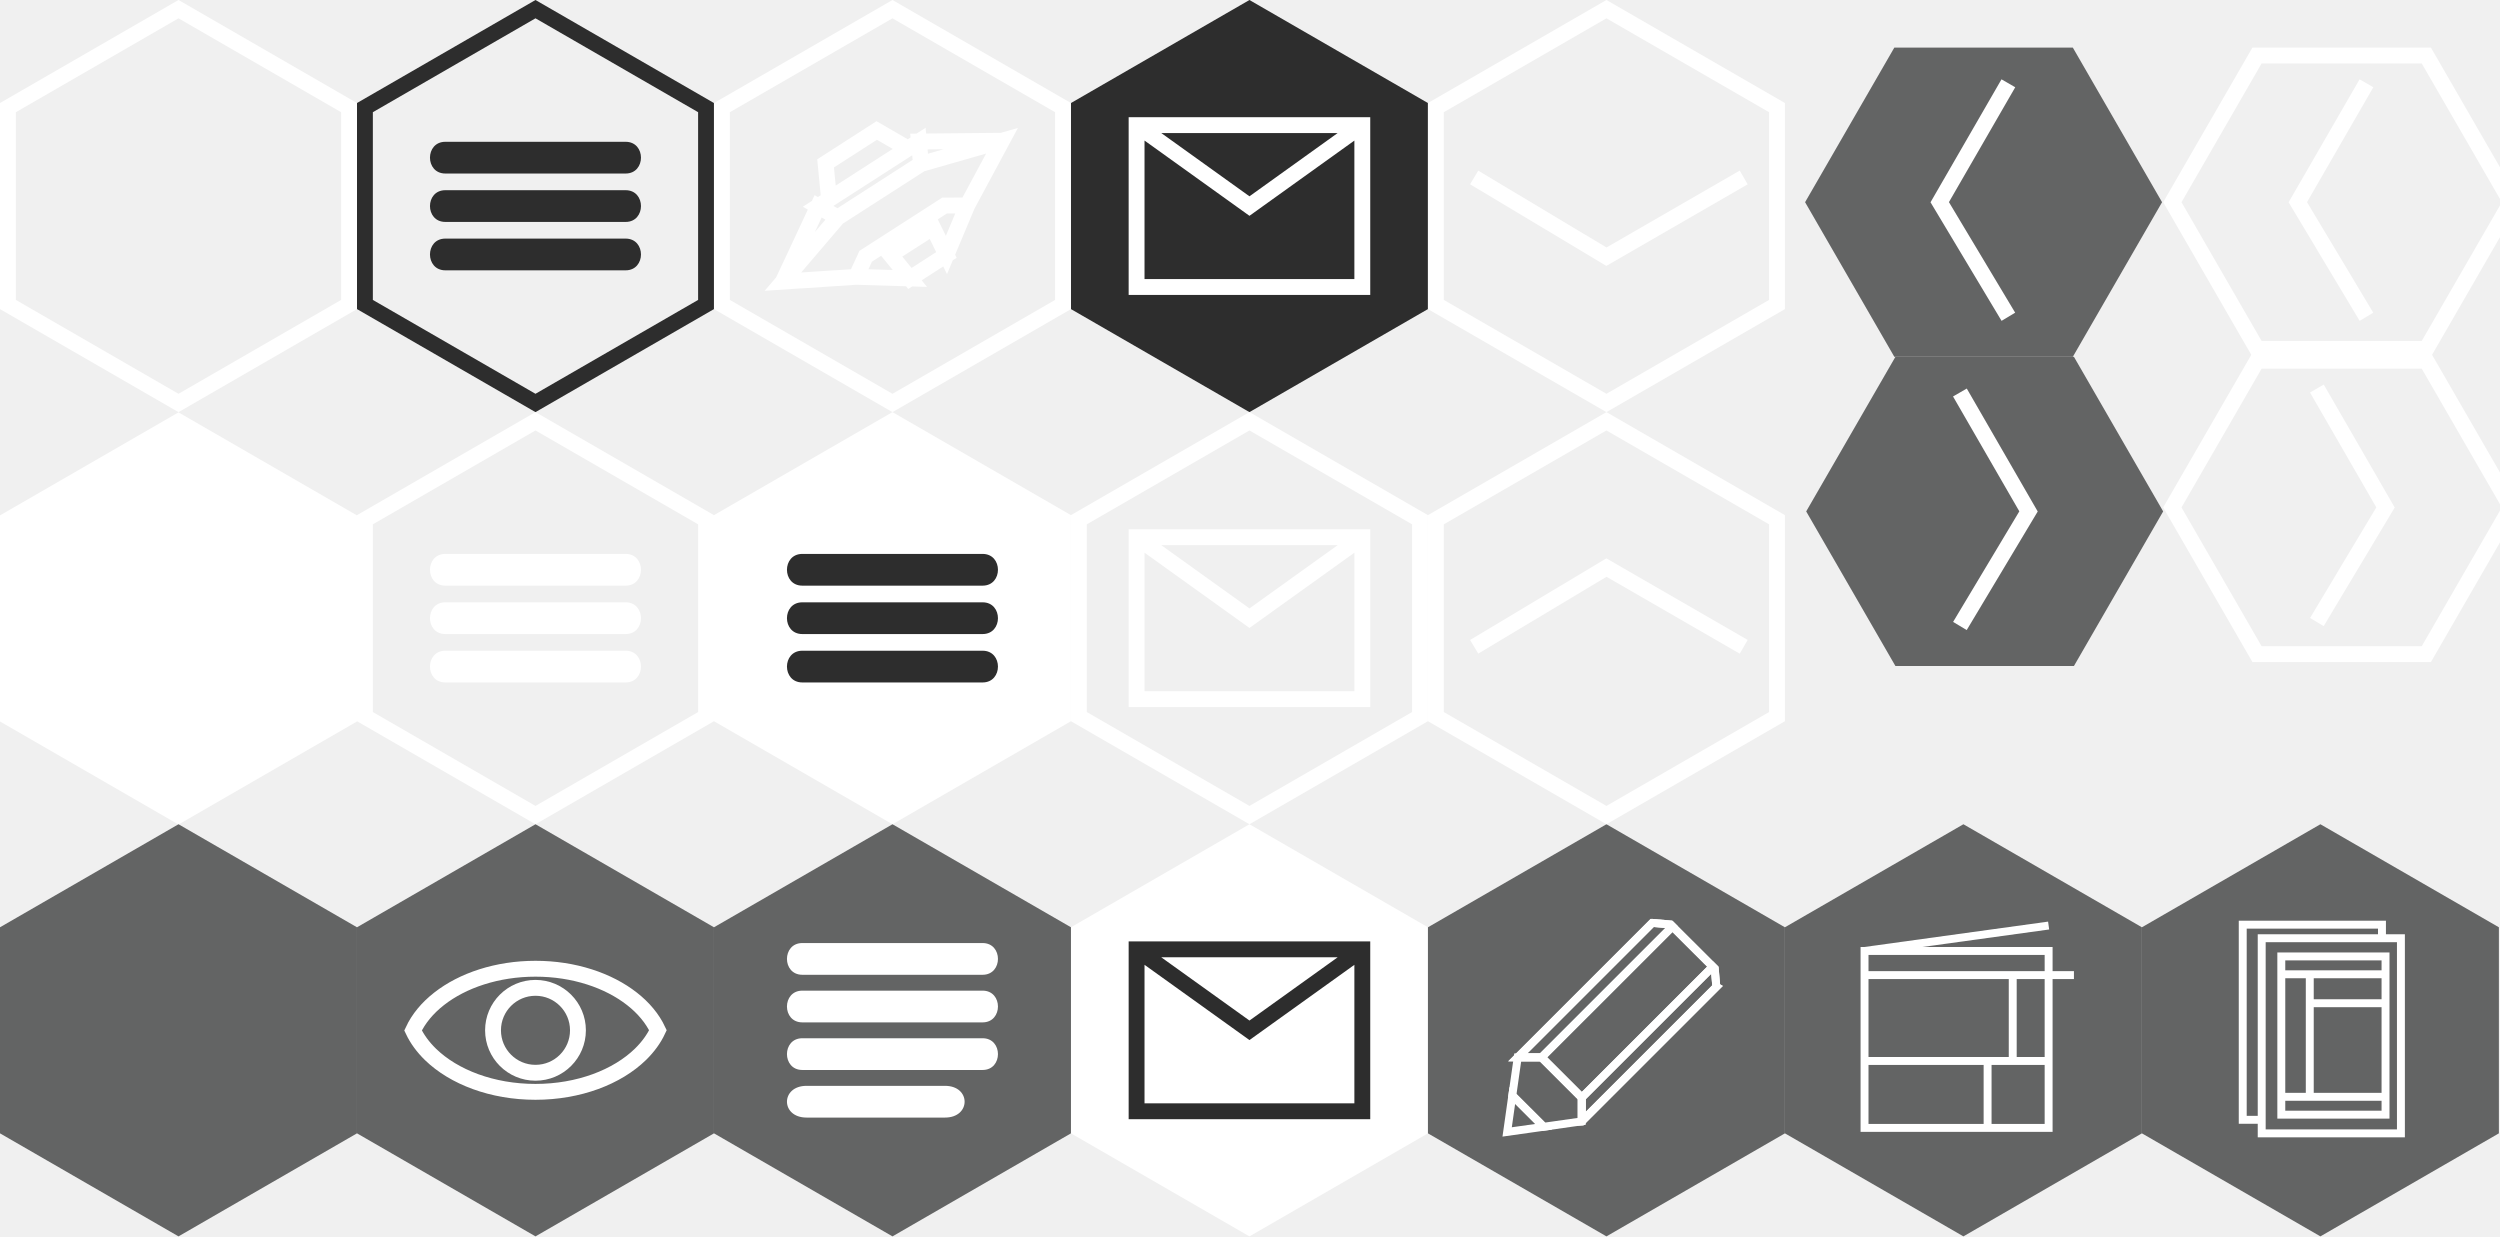
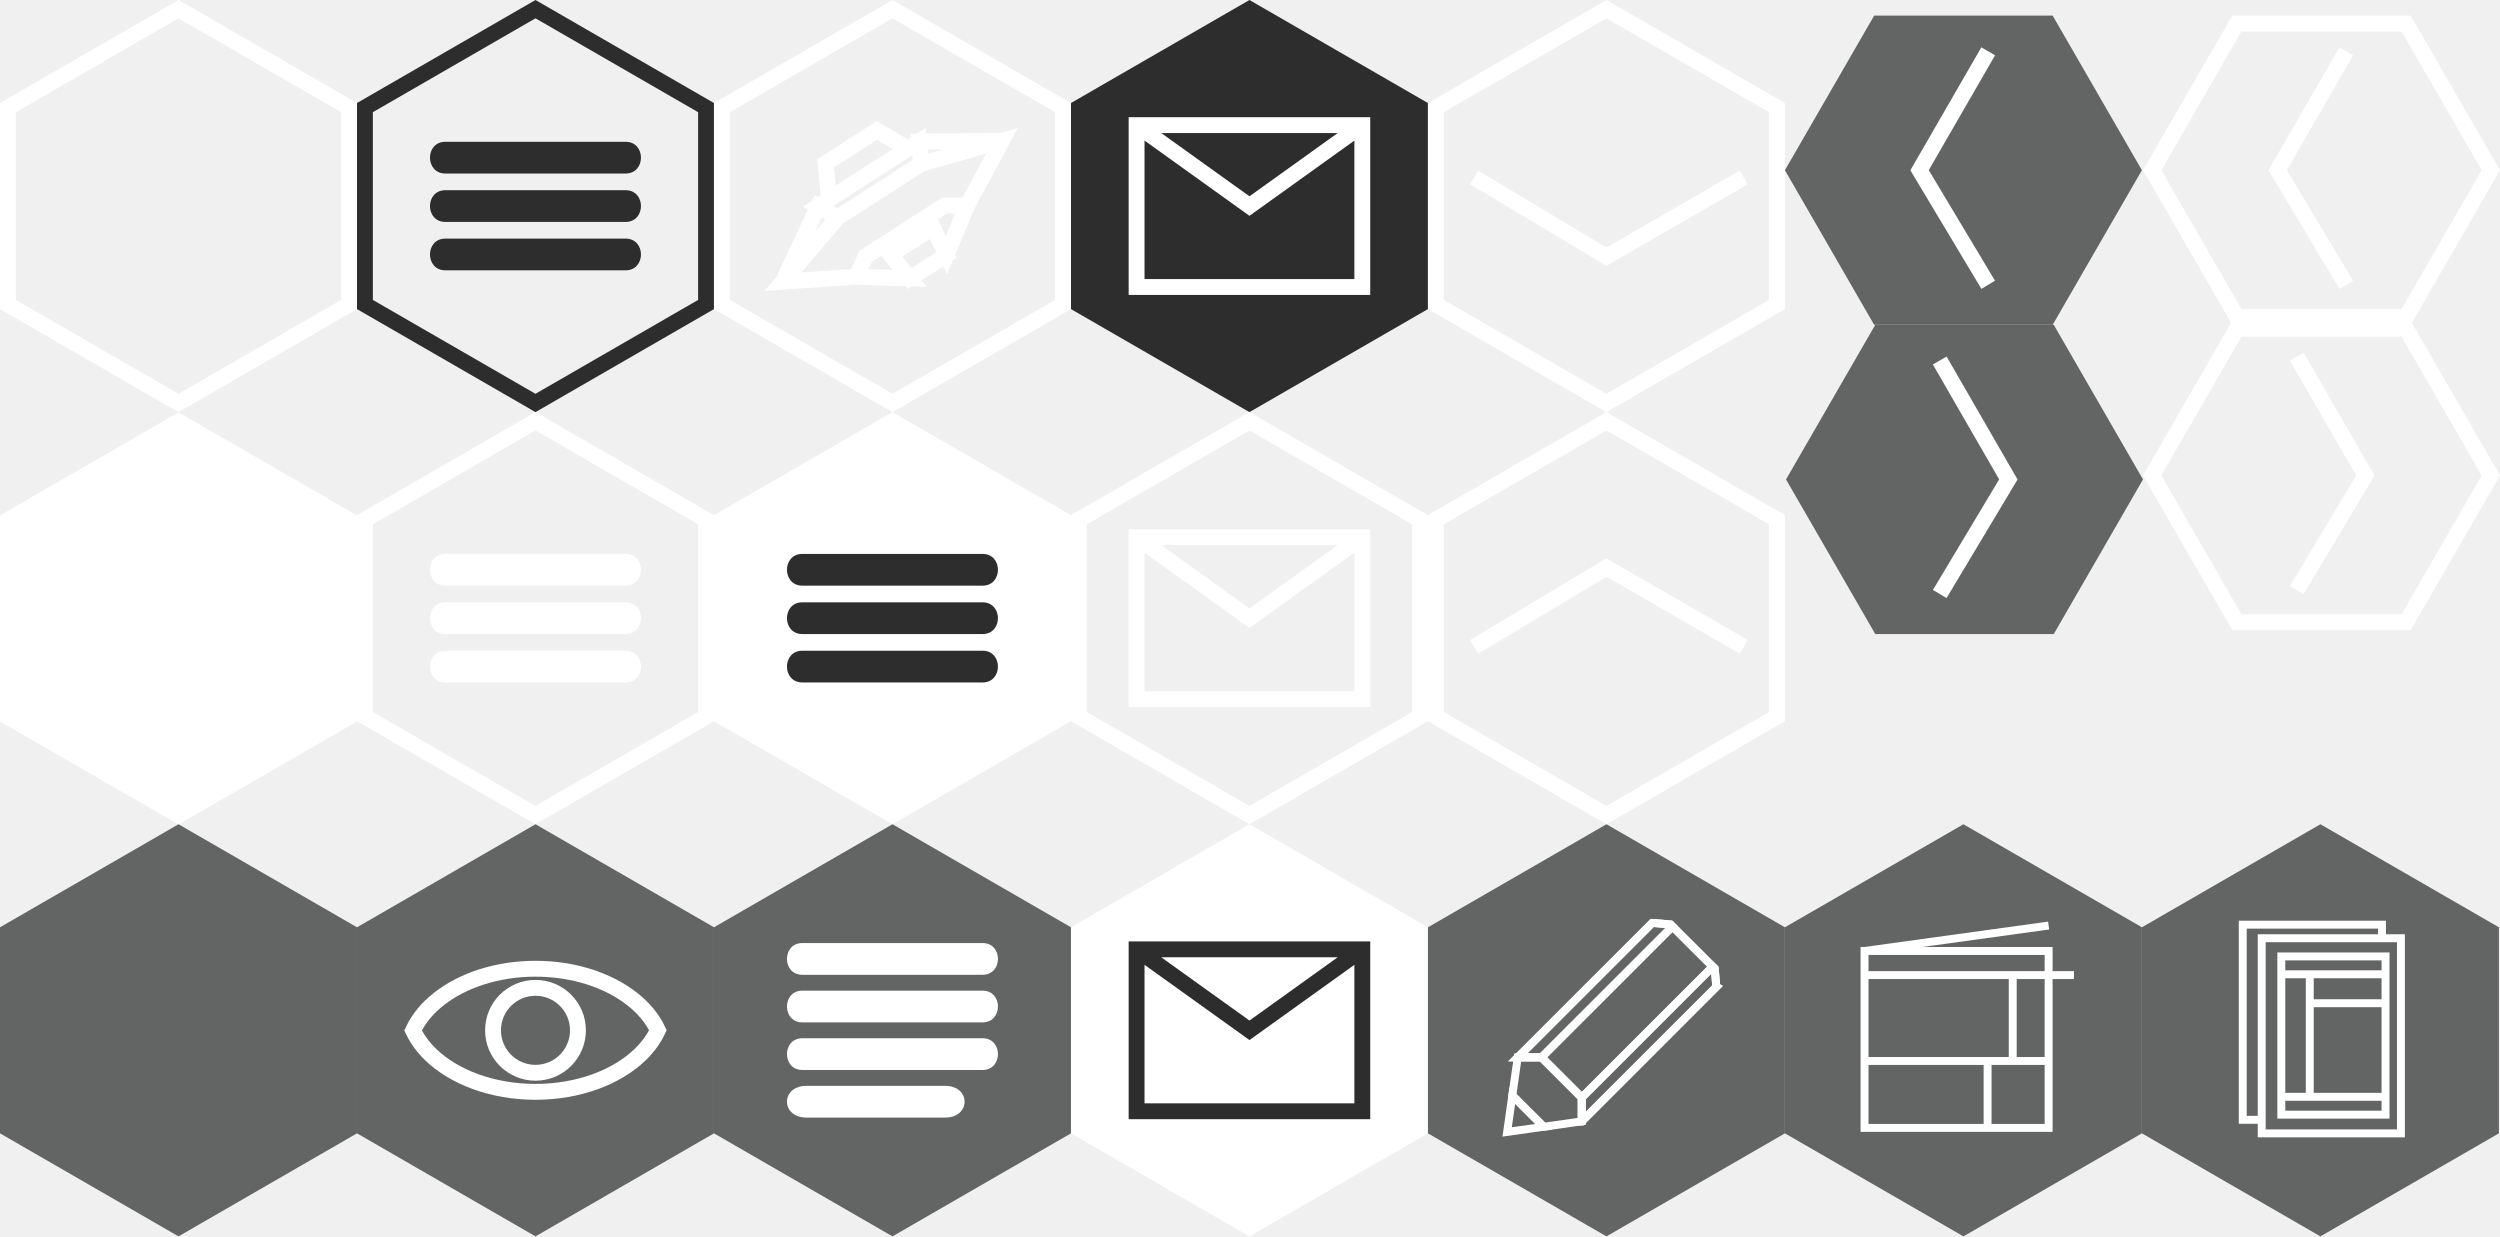
<svg xmlns="http://www.w3.org/2000/svg" version="1.1" id="Layer_1" x="0px" y="0px" width="315.143px" height="155.854px" viewBox="0 0 315.143 155.854" enable-background="new 0 0 315.143 155.854" xml:space="preserve">
  <g id="menu-dark">
    <g id="menu-inactive">
      <g id="menu">
        <g>
-           <path fill="#2D2D2D" d="M67.501,2.309l20.5,11.833v23.666l-20.5,11.833l-20.5-11.833V14.143L67.501,2.309 M67.501,0      l-22.5,12.986v25.978l22.5,12.988l22.5-12.988V12.988L67.501,0L67.501,0z" />
-         </g>
-       </g>
-       <g>
-         <g>
-           <g>
-             <path fill="#2D2D2D" d="M56.137,27.976c7.576,0,15.152,0,22.729,0c2.579,0,2.579-4,0-4c-7.577,0-15.153,0-22.729,0       C53.557,23.976,53.557,27.976,56.137,27.976L56.137,27.976z" />
-           </g>
-         </g>
-         <g>
-           <g>
-             <path fill="#2D2D2D" d="M56.137,34.077c7.576,0,15.152,0,22.729,0c2.579,0,2.579-4,0-4c-7.577,0-15.153,0-22.729,0       C53.557,30.077,53.557,34.077,56.137,34.077L56.137,34.077z" />
-           </g>
-         </g>
-         <g>
-           <g>
-             <path fill="#2D2D2D" d="M56.137,21.874c7.576,0,15.152,0,22.729,0c2.579,0,2.579-4,0-4c-7.577,0-15.153,0-22.729,0       C53.557,17.874,53.557,21.874,56.137,21.874L56.137,21.874z" />
+           <path fill="#2D2D2D" d="M67.501,2.309l20.5,11.833v23.666l-20.5,11.833l-20.5-11.833V14.143L67.501,2.309 M67.501,0      l-22.5,12.985v25.979l22.5,12.988l22.5-12.988V12.988L67.501,0L67.501,0z" />
+         </g>
+       </g>
+       <g>
+         <g>
+           <g>
+             <path fill="#2D2D2D" d="M56.137,27.976c7.576,0,15.152,0,22.729,0c2.578,0,2.578-4,0-4c-7.577,0-15.153,0-22.729,0       C53.557,23.976,53.557,27.976,56.137,27.976L56.137,27.976z" />
+           </g>
+         </g>
+         <g>
+           <g>
+             <path fill="#2D2D2D" d="M56.137,34.077c7.576,0,15.152,0,22.729,0c2.578,0,2.578-4,0-4c-7.577,0-15.153,0-22.729,0       C53.557,30.077,53.557,34.077,56.137,34.077L56.137,34.077z" />
+           </g>
+         </g>
+         <g>
+           <g>
+             <path fill="#2D2D2D" d="M56.137,21.874c7.576,0,15.152,0,22.729,0c2.578,0,2.578-4,0-4c-7.577,0-15.153,0-22.729,0       C53.557,17.874,53.557,21.874,56.137,21.874L56.137,21.874z" />
          </g>
        </g>
      </g>
    </g>
  </g>
  <g id="menu-light">
    <g id="menu-inactive-invert">
      <g id="menu_2_">
        <g>
-           <path fill="#FFFFFF" d="M67.501,54.26l20.5,11.833V89.76l-20.5,11.833l-20.5-11.833V66.094L67.501,54.26 M67.501,51.951      l-22.5,12.986v25.978l22.5,12.986l22.5-12.986V64.939L67.501,51.951L67.501,51.951z" />
-         </g>
-       </g>
-       <g>
-         <g>
-           <g>
-             <path fill="#FFFFFF" d="M56.137,79.927c7.576,0,15.152,0,22.729,0c2.579,0,2.579-4,0-4c-7.577,0-15.153,0-22.729,0       C53.557,75.927,53.557,79.927,56.137,79.927L56.137,79.927z" />
-           </g>
-         </g>
-         <g>
-           <g>
-             <path fill="#FFFFFF" d="M56.137,86.028c7.576,0,15.152,0,22.729,0c2.579,0,2.579-4,0-4c-7.577,0-15.153,0-22.729,0       C53.557,82.028,53.557,86.028,56.137,86.028L56.137,86.028z" />
-           </g>
-         </g>
-         <g>
-           <g>
-             <path fill="#FFFFFF" d="M56.137,73.825c7.576,0,15.152,0,22.729,0c2.579,0,2.579-4,0-4c-7.577,0-15.153,0-22.729,0       C53.557,69.825,53.557,73.825,56.137,73.825L56.137,73.825z" />
+           <path fill="#FFFFFF" d="M67.501,54.26l20.5,11.833V89.76l-20.5,11.833l-20.5-11.833V66.094L67.501,54.26 M67.501,51.951      l-22.5,12.985v25.979l22.5,12.985l22.5-12.985V64.939L67.501,51.951L67.501,51.951z" />
+         </g>
+       </g>
+       <g>
+         <g>
+           <g>
+             <path fill="#FFFFFF" d="M56.137,79.927c7.576,0,15.152,0,22.729,0c2.578,0,2.578-4,0-4c-7.577,0-15.153,0-22.729,0       C53.557,75.927,53.557,79.927,56.137,79.927L56.137,79.927z" />
+           </g>
+         </g>
+         <g>
+           <g>
+             <path fill="#FFFFFF" d="M56.137,86.028c7.576,0,15.152,0,22.729,0c2.578,0,2.578-4,0-4c-7.577,0-15.153,0-22.729,0       C53.557,82.028,53.557,86.028,56.137,86.028L56.137,86.028z" />
+           </g>
+         </g>
+         <g>
+           <g>
+             <path fill="#FFFFFF" d="M56.137,73.825c7.576,0,15.152,0,22.729,0c2.578,0,2.578-4,0-4c-7.577,0-15.153,0-22.729,0       C53.557,69.825,53.557,73.825,56.137,73.825L56.137,73.825z" />
          </g>
        </g>
      </g>
    </g>
  </g>
  <g id="menu-light-active">
    <g id="menu-active-invert">
      <g id="menu_3_">
        <g>
          <polygon fill="#FFFFFF" points="90.001,64.939 112.501,51.951 135.001,64.939 135.001,90.915 112.501,103.902 90.001,90.915           " />
        </g>
      </g>
      <g>
        <g>
          <g>
-             <path fill="#2D2D2D" d="M101.137,79.927c7.575,0,15.152,0,22.729,0c2.578,0,2.578-4,0-4c-7.576,0-15.153,0-22.729,0       C98.557,75.927,98.557,79.927,101.137,79.927L101.137,79.927z" />
-           </g>
-         </g>
-         <g>
-           <g>
-             <path fill="#2D2D2D" d="M101.137,86.028c7.575,0,15.152,0,22.729,0c2.578,0,2.578-4,0-4c-7.576,0-15.153,0-22.729,0       C98.557,82.028,98.557,86.028,101.137,86.028L101.137,86.028z" />
-           </g>
-         </g>
-         <g>
-           <g>
-             <path fill="#2D2D2D" d="M101.137,73.825c7.575,0,15.152,0,22.729,0c2.578,0,2.578-4,0-4c-7.576,0-15.153,0-22.729,0       C98.557,69.825,98.557,73.825,101.137,73.825L101.137,73.825z" />
+             <path fill="#2D2D2D" d="M101.137,79.927c7.575,0,15.152,0,22.729,0c2.577,0,2.577-4,0-4c-7.576,0-15.153,0-22.729,0       C98.557,75.927,98.557,79.927,101.137,79.927L101.137,79.927z" />
+           </g>
+         </g>
+         <g>
+           <g>
+             <path fill="#2D2D2D" d="M101.137,86.028c7.575,0,15.152,0,22.729,0c2.577,0,2.577-4,0-4c-7.576,0-15.153,0-22.729,0       C98.557,82.028,98.557,86.028,101.137,86.028L101.137,86.028z" />
+           </g>
+         </g>
+         <g>
+           <g>
+             <path fill="#2D2D2D" d="M101.137,73.825c7.575,0,15.152,0,22.729,0c2.577,0,2.577-4,0-4c-7.576,0-15.153,0-22.729,0       C98.557,69.825,98.557,73.825,101.137,73.825L101.137,73.825z" />
          </g>
        </g>
      </g>
    </g>
  </g>
  <g id="mail-dark-active">
    <g id="Mail_1_">
      <polygon fill="#2D2D2D" points="135.001,12.988 157.501,0 180.001,12.988 180.001,38.963 157.501,51.951 135.001,38.963   " />
-       <path fill="none" stroke="#FFFFFF" stroke-width="2" stroke-miterlimit="10" d="M171.729,36.181h-28.454v-20.41h28.454V36.181z     M143.275,15.771l14.228,10.205l14.229-10.205" />
+       <path fill="none" stroke="#FFFFFF" stroke-width="2" stroke-miterlimit="10" d="M171.729,36.181h-28.454v-20.41h28.454V36.181z     M143.275,15.771l14.229,10.205l14.229-10.205" />
    </g>
  </g>
  <g id="mail-light-active">
    <g id="Mail-inver-active">
      <polygon fill="#FFFFFF" points="135.001,116.89 157.501,103.902 180.001,116.89 180.001,142.866 157.501,155.854 135.001,142.866       " />
-       <path fill="none" stroke="#2D2D2D" stroke-width="2" stroke-miterlimit="10" d="M171.729,140.083h-28.454v-20.41h28.454V140.083z     M143.275,119.673l14.228,10.205l14.229-10.205" />
+       <path fill="none" stroke="#2D2D2D" stroke-width="2" stroke-miterlimit="10" d="M171.729,140.083h-28.454v-20.41h28.454V140.083z     M143.275,119.673l14.229,10.205l14.229-10.205" />
    </g>
  </g>
  <g id="design-type">
    <g id="Web_1_">
      <polygon fill="#636464" points="270.002,116.891 292.502,103.902 315.002,116.891 315.002,142.866 292.502,155.854     270.002,142.866   " />
-       <path fill="none" stroke="#FFFFFF" d="M300.264,116.561v1.709h-15.16v22.89h-2.391v-24.599H300.264L300.264,116.561z     M285.104,118.27v24.599h17.549V118.27H285.104z M300.713,120.565h-13.138v2.25h13.138V120.565z M300.713,138.261h-13.138v2.25    h13.138V138.261z M291.163,122.815h-3.588v15.445h3.588V122.815z M300.713,122.815h-9.55v3.648h9.55V122.815z M300.713,126.464    h-9.55v11.797h9.55V126.464z" />
+       <path fill="none" stroke="#FFFFFF" d="M300.264,116.561v1.709h-15.16v22.891h-2.391v-24.6H300.264L300.264,116.561z     M285.104,118.27v24.6h17.549v-24.6H285.104z M300.713,120.565h-13.138v2.25h13.138V120.565z M300.713,138.261h-13.138v2.25    h13.138V138.261z M291.163,122.815h-3.588v15.445h3.588V122.815z M300.713,122.815h-9.55v3.648h9.55V122.815z M300.713,126.464    h-9.55v11.797h9.55V126.464z" />
    </g>
    <g id="Print_1_">
      <polygon fill="#636464" points="225.002,116.89 247.502,103.902 270.002,116.89 270.002,142.866 247.502,155.854 225.002,142.866       " />
-       <path id="printer_1_" fill="none" stroke="#FFFFFF" stroke-miterlimit="10" d="M258.244,133.742h-23.206v-13.866h23.206V133.742z     M250.551,133.742h-15.513v8.435h15.513V133.742z M258.244,133.742h-7.693v8.435h7.693V133.742z M258.244,122.917h-4.525v10.825    h4.525V122.917z M235.038,119.876l23.206-3.204 M258.244,119.876h-23.206v3.041h23.206V119.876z M258.244,122.917h3.191" />
+       <path id="printer_1_" fill="none" stroke="#FFFFFF" stroke-miterlimit="10" d="M258.244,133.742h-23.206v-13.866h23.206V133.742z     M250.551,133.742h-15.513v8.435h15.513V133.742z M258.244,133.742h-7.693v8.435h7.693V133.742z M258.244,122.917h-4.525v10.825    h4.525V122.917z M235.038,119.876l23.206-3.204 M258.244,119.876h-23.206v3.041h23.206V119.876z M258.244,122.917h3.19" />
    </g>
    <g id="Drawn_1_">
      <polygon fill="#636464" points="202.504,103.902 180.002,116.892 180.002,142.867 202.504,155.854 225.002,142.867     225.002,116.892   " />
      <g id="PENCIL_1_">
        <polygon fill="none" stroke="#FFFFFF" stroke-miterlimit="10" points="199.396,141.355 199.391,141.355 199.391,138.361      194.32,133.292 191.321,133.292 208.278,116.337 208.288,116.337 210.573,116.536 210.828,116.787 215.905,121.853      216.156,122.104 216.354,124.391 216.361,124.395    " />
        <polygon fill="none" stroke="#FFFFFF" stroke-miterlimit="10" points="216.361,124.395 199.396,141.355 199.391,141.355      199.391,138.361 214.229,123.528 215.905,121.853 216.156,122.104 216.354,124.391    " />
        <polygon fill="none" stroke="#FFFFFF" stroke-miterlimit="10" points="210.828,116.787 194.32,133.292 191.321,133.292      208.278,116.337 208.288,116.337 210.573,116.536    " />
        <polygon fill="none" stroke="#FFFFFF" stroke-miterlimit="10" points="215.905,121.853 214.229,123.528 199.391,138.361      194.32,133.292 210.828,116.787    " />
        <polygon fill="none" stroke="#FFFFFF" stroke-miterlimit="10" points="199.391,138.361 199.391,141.355 194.597,142.037      190.639,138.087 191.321,133.292 194.32,133.292    " />
        <polygon fill="none" stroke="#FFFFFF" stroke-miterlimit="10" points="194.597,142.037 189.987,142.689 190.639,138.087    " />
      </g>
    </g>
  </g>
  <g id="mail-light">
    <g id="Mail-invert">
      <g>
-         <path fill="#FFFFFF" d="M157.501,54.26l20.5,11.833V89.76l-20.5,11.833l-20.5-11.833V66.094L157.501,54.26 M157.501,51.951     l-22.5,12.986v25.978l22.5,12.986l22.5-12.986V64.939L157.501,51.951L157.501,51.951z" />
-       </g>
-       <path fill="none" stroke="#FFFFFF" stroke-width="2" stroke-miterlimit="10" d="M171.729,88.132h-28.454v-20.41h28.454V88.132z     M143.275,67.722l14.228,10.205l14.229-10.205" />
+         <path fill="#FFFFFF" d="M157.501,54.26l20.5,11.833V89.76l-20.5,11.833l-20.5-11.833V66.094L157.501,54.26 M157.501,51.951     l-22.5,12.985v25.979l22.5,12.985l22.5-12.985V64.939L157.501,51.951L157.501,51.951z" />
+       </g>
+       <path fill="none" stroke="#FFFFFF" stroke-width="2" stroke-miterlimit="10" d="M171.729,88.132h-28.454v-20.41h28.454V88.132z     M143.275,67.722l14.229,10.205l14.229-10.205" />
    </g>
  </g>
  <g id="arrowdown_1_">
    <g id="arrowdown">
      <g>
-         <path fill="#FFFFFF" d="M202.502,2.309l20.5,11.833v23.666l-20.5,11.833l-20.5-11.833V14.143L202.502,2.309 M202.502,0     l-22.5,12.986v25.978l22.5,12.988l22.5-12.988V12.988L202.502,0L202.502,0z" />
+         <path fill="#FFFFFF" d="M202.502,2.309l20.5,11.833v23.666l-20.5,11.833l-20.5-11.833V14.143L202.502,2.309 M202.502,0     l-22.5,12.985v25.979l22.5,12.988l22.5-12.988V12.988L202.502,0L202.502,0z" />
      </g>
      <polyline fill="none" stroke="#FFFFFF" stroke-width="2" stroke-miterlimit="10" points="219.807,22.369 202.502,32.357     185.828,22.369   " />
    </g>
  </g>
  <g id="arrowup_1_">
    <g id="arrowup">
      <g>
-         <path fill="#FFFFFF" d="M202.502,54.26l20.5,11.833V89.76l-20.5,11.833l-20.5-11.834V66.095L202.502,54.26 M202.502,51.951     l-22.5,12.986v25.977l22.5,12.986l22.5-12.986V64.939L202.502,51.951L202.502,51.951z" />
+         <path fill="#FFFFFF" d="M202.502,54.26l20.5,11.833V89.76l-20.5,11.833l-20.5-11.834V66.095L202.502,54.26 M202.502,51.951     l-22.5,12.985v25.978l22.5,12.985l22.5-12.985V64.939L202.502,51.951L202.502,51.951z" />
      </g>
      <polyline fill="none" stroke="#FFFFFF" stroke-width="2" stroke-miterlimit="10" points="219.807,81.534 202.502,71.546     185.828,81.534   " />
    </g>
  </g>
  <g id="arrowleft_1_">
    <g id="arrowleft">
      <g>
-         <path fill="#FFFFFF" d="M305.278,7.999l10.097,17.489l-10.097,17.488h-20.188l-10.096-17.487l10.096-17.49H305.278      M306.434,5.999h-22.5l-11.25,19.489l11.25,19.488h22.5l11.25-19.488L306.434,5.999L306.434,5.999z" />
-       </g>
-       <polyline fill="none" stroke="#FFFFFF" stroke-width="2" stroke-miterlimit="10" points="298.308,10.5 289.656,25.489     298.308,39.931   " />
+         <path fill="#FFFFFF" d="M302.736,3.968l10.098,17.488l-10.098,17.488h-20.188l-10.096-17.486l10.096-17.49H302.736      M303.892,1.968h-22.5l-11.25,19.488l11.25,19.488h22.5l11.25-19.488L303.892,1.968L303.892,1.968z" />
+       </g>
+       <polyline fill="none" stroke="#FFFFFF" stroke-width="2" stroke-miterlimit="10" points="295.766,6.469 287.115,21.458     295.766,35.9   " />
    </g>
  </g>
  <g id="arrowright_1_">
    <g id="arrowright_2_">
      <g>
-         <path fill="#FFFFFF" d="M305.278,46.477l10.097,17.489l-10.097,17.49h-20.188l-10.096-17.49l10.096-17.489H305.278      M306.434,44.477h-22.5l-11.25,19.489l11.25,19.49h22.5l11.25-19.49L306.434,44.477L306.434,44.477z" />
-       </g>
-       <polyline fill="none" stroke="#FFFFFF" stroke-width="2" stroke-miterlimit="10" points="292.06,48.978 300.711,63.968     292.06,78.411   " />
+         <path fill="#FFFFFF" d="M302.736,42.446l10.098,17.489l-10.098,17.49h-20.188l-10.096-17.49l10.096-17.489H302.736      M303.892,40.446h-22.5l-11.25,19.489l11.25,19.49h22.5l11.25-19.49L303.892,40.446L303.892,40.446z" />
+       </g>
+       <polyline fill="none" stroke="#FFFFFF" stroke-width="2" stroke-miterlimit="10" points="289.518,44.947 298.169,59.937     289.518,74.38   " />
    </g>
  </g>
  <g id="arrowleft-dark">
    <g id="arrowleft-fill_1_">
      <g>
-         <polygon fill="#636464" points="261.294,44.977 272.544,25.489 261.294,5.999 238.794,5.999 227.544,25.489 238.794,44.977         " />
-       </g>
-       <polyline fill="none" stroke="#FFFFFF" stroke-width="2" stroke-miterlimit="10" points="253.169,10.5 244.517,25.489     253.169,39.931   " />
+         <polygon fill="#636464" points="258.752,40.946 270.002,21.458 258.752,1.968 236.252,1.968 225.002,21.458 236.252,40.946         " />
+       </g>
+       <polyline fill="none" stroke="#FFFFFF" stroke-width="2" stroke-miterlimit="10" points="250.627,6.469 241.975,21.458     250.627,35.9   " />
    </g>
  </g>
  <g id="arrowright-dark">
    <g id="arrowright-fill_1_">
      <g>
-         <polygon fill="#636464" points="238.933,83.958 227.683,64.468 238.933,44.977 261.433,44.977 272.683,64.468 261.433,83.958         " />
-       </g>
-       <polyline fill="none" stroke="#FFFFFF" stroke-width="2" stroke-miterlimit="10" points="247.06,49.478 255.71,64.468     247.06,78.911   " />
+         <polygon fill="#636464" points="236.391,79.927 225.141,60.437 236.391,40.946 258.891,40.946 270.141,60.437 258.891,79.927         " />
+       </g>
+       <polyline fill="none" stroke="#FFFFFF" stroke-width="2" stroke-miterlimit="10" points="244.518,45.447 253.168,60.437     244.518,74.88   " />
    </g>
  </g>
  <g id="empty">
    <g id="empty-fill">
-       <path fill="#FFFFFF" d="M22.501,2.309L43,14.143v23.666L22.501,49.642L2,37.809V14.143L22.501,2.309 M22.501,0L0,12.988v25.978    l22.501,12.988L45,38.963V12.988L22.501,0L22.501,0z" />
+       <path fill="#FFFFFF" d="M22.501,2.309L43,14.143v23.666L22.501,49.642L2,37.809V14.143L22.501,2.309 M22.501,0L0,12.988v25.979    l22.501,12.988L45,38.963V12.988L22.501,0L22.501,0z" />
    </g>
    <g id="empty-invert_1_">
      <polygon fill="#FFFFFF" points="0,64.971 22.501,51.983 45,64.971 45,90.947 22.501,103.935 0,90.947   " />
    </g>
    <g id="empty-fill-dark">
      <polygon fill="#636464" points="0,116.89 22.501,103.902 45,116.89 45,142.866 22.501,155.854 0,142.866   " />
    </g>
  </g>
  <g id="look">
    <polygon fill="#636464" points="45.002,116.89 67.503,103.902 90.002,116.89 90.002,142.866 67.503,155.854 45.002,142.866  " />
    <g>
      <circle fill="none" stroke="#FFFFFF" stroke-width="2" stroke-miterlimit="10" cx="67.502" cy="129.878" r="5.353" />
-       <path fill="none" stroke="#FFFFFF" stroke-width="2" stroke-miterlimit="10" d="M82.936,129.868    c-0.508,1.092-1.255,2.108-2.19,3.026c-2.941,2.871-7.78,4.742-13.25,4.742c-5.454,0-10.278-1.861-13.224-4.715    c-0.942-0.916-1.691-1.935-2.205-3.023c0.69-1.489,1.823-2.844,3.284-3.987c2.973-2.328,7.315-3.795,12.157-3.795    c4.847,0,9.196,1.473,12.17,3.807C81.124,127.056,82.245,128.396,82.936,129.868z" />
+       <path fill="none" stroke="#FFFFFF" stroke-width="2" stroke-miterlimit="10" d="M82.936,129.868    c-0.508,1.092-1.255,2.107-2.189,3.025c-2.941,2.871-7.78,4.742-13.25,4.742c-5.454,0-10.278-1.861-13.225-4.715    c-0.941-0.916-1.69-1.936-2.205-3.023c0.69-1.488,1.823-2.844,3.284-3.986c2.974-2.328,7.315-3.795,12.157-3.795    c4.847,0,9.196,1.473,12.17,3.807C81.124,127.056,82.245,128.396,82.936,129.868z" />
    </g>
  </g>
  <polygon fill="#636464" points="90.002,116.89 112.503,103.902 135.002,116.89 135.002,142.866 112.503,155.854 90.002,142.866 " />
  <g>
    <path fill="#FFFFFF" d="M101.671,140.878c9.664,0,7.792,0,17.457,0c3.292,0,3.292-4,0-4c-9.665,0-7.792,0-17.457,0   C98.38,136.878,98.38,140.878,101.671,140.878L101.671,140.878z" />
-     <path fill="#FFFFFF" d="M101.137,128.878c7.575,0,15.152,0,22.729,0c2.579,0,2.579-4,0-4c-7.576,0-15.153,0-22.729,0   C98.557,124.878,98.557,128.878,101.137,128.878L101.137,128.878z" />
-     <path fill="#FFFFFF" d="M101.137,134.878c7.575,0,15.152,0,22.729,0c2.579,0,2.579-4,0-4c-7.576,0-15.153,0-22.729,0   C98.557,130.878,98.557,134.878,101.137,134.878L101.137,134.878z" />
-     <path fill="#FFFFFF" d="M101.137,122.878c7.575,0,15.152,0,22.729,0c2.579,0,2.579-4,0-4c-7.576,0-15.153,0-22.729,0   C98.557,118.878,98.557,122.878,101.137,122.878L101.137,122.878z" />
+     <path fill="#FFFFFF" d="M101.137,128.878c7.575,0,15.152,0,22.729,0c2.578,0,2.578-4,0-4c-7.576,0-15.153,0-22.729,0   C98.557,124.878,98.557,128.878,101.137,128.878L101.137,128.878z" />
+     <path fill="#FFFFFF" d="M101.137,134.878c7.575,0,15.152,0,22.729,0c2.578,0,2.578-4,0-4c-7.576,0-15.153,0-22.729,0   C98.557,130.878,98.557,134.878,101.137,134.878L101.137,134.878z" />
+     <path fill="#FFFFFF" d="M101.137,122.878c7.575,0,15.152,0,22.729,0c2.578,0,2.578-4,0-4c-7.576,0-15.153,0-22.729,0   C98.557,118.878,98.557,122.878,101.137,122.878L101.137,122.878z" />
  </g>
  <g>
    <g>
-       <path fill="#FFFFFF" d="M112.502,2.311l20.5,11.833v23.665l-20.5,11.834l-20.5-11.834V14.144L112.502,2.311 M112.502,0.001    l-22.5,12.987v25.976l22.5,12.988l22.5-12.988V12.989L112.502,0.001L112.502,0.001z" />
-     </g>
-     <path fill="none" stroke="#FFFFFF" stroke-width="2" d="M116.094,20.671l-10.496,6.747l-6.905,8.085l9.238-0.608l1.197-2.592   l9.942-6.393l2.855-0.013l4.386-8.154L116.094,20.671z M115.834,17.841l-1.382,0.888l-9.944,6.393l-1.379,0.887l2.469,1.41   l10.496-6.747L115.834,17.841z M115.834,17.841l0.26,2.83l10.218-2.928L115.834,17.841z M110.517,16.449l-6.446,4.146l0.438,4.525   l9.944-6.393L110.517,16.449z M117.6,28.677l-5.344,3.435l2.444,2.989l4.604-2.96L117.6,28.677z M103.129,26.008l-4.437,9.495   l6.905-8.085L103.129,26.008z M121.926,25.898l-2.621,6.243l-1.705-3.464l-5.344,3.435l2.444,2.989l-6.77-0.206l1.197-2.592   l9.942-6.393L121.926,25.898z" />
+       <path fill="#FFFFFF" d="M112.502,2.311l20.5,11.833v23.665l-20.5,11.834l-20.5-11.834V14.144L112.502,2.311 M112.502,0.001    l-22.5,12.986v25.977l22.5,12.988l22.5-12.988V12.99L112.502,0.001L112.502,0.001z" />
+     </g>
+     <path fill="none" stroke="#FFFFFF" stroke-width="2" d="M116.094,20.671l-10.496,6.747l-6.905,8.085l9.238-0.608l1.197-2.592   l9.941-6.393l2.855-0.014l4.386-8.153L116.094,20.671z M115.834,17.841l-1.382,0.888l-9.944,6.394l-1.379,0.887l2.469,1.41   l10.496-6.747L115.834,17.841z M115.834,17.841l0.26,2.83l10.218-2.928L115.834,17.841z M110.517,16.449l-6.446,4.146l0.438,4.525   l9.944-6.394L110.517,16.449z M117.6,28.677l-5.344,3.435l2.444,2.989l4.604-2.96L117.6,28.677z M103.129,26.008l-4.438,9.495   l6.905-8.085L103.129,26.008z M121.926,25.898l-2.621,6.243l-1.705-3.464l-5.344,3.435l2.444,2.989l-6.771-0.206l1.197-2.592   l9.941-6.393L121.926,25.898z" />
  </g>
</svg>
